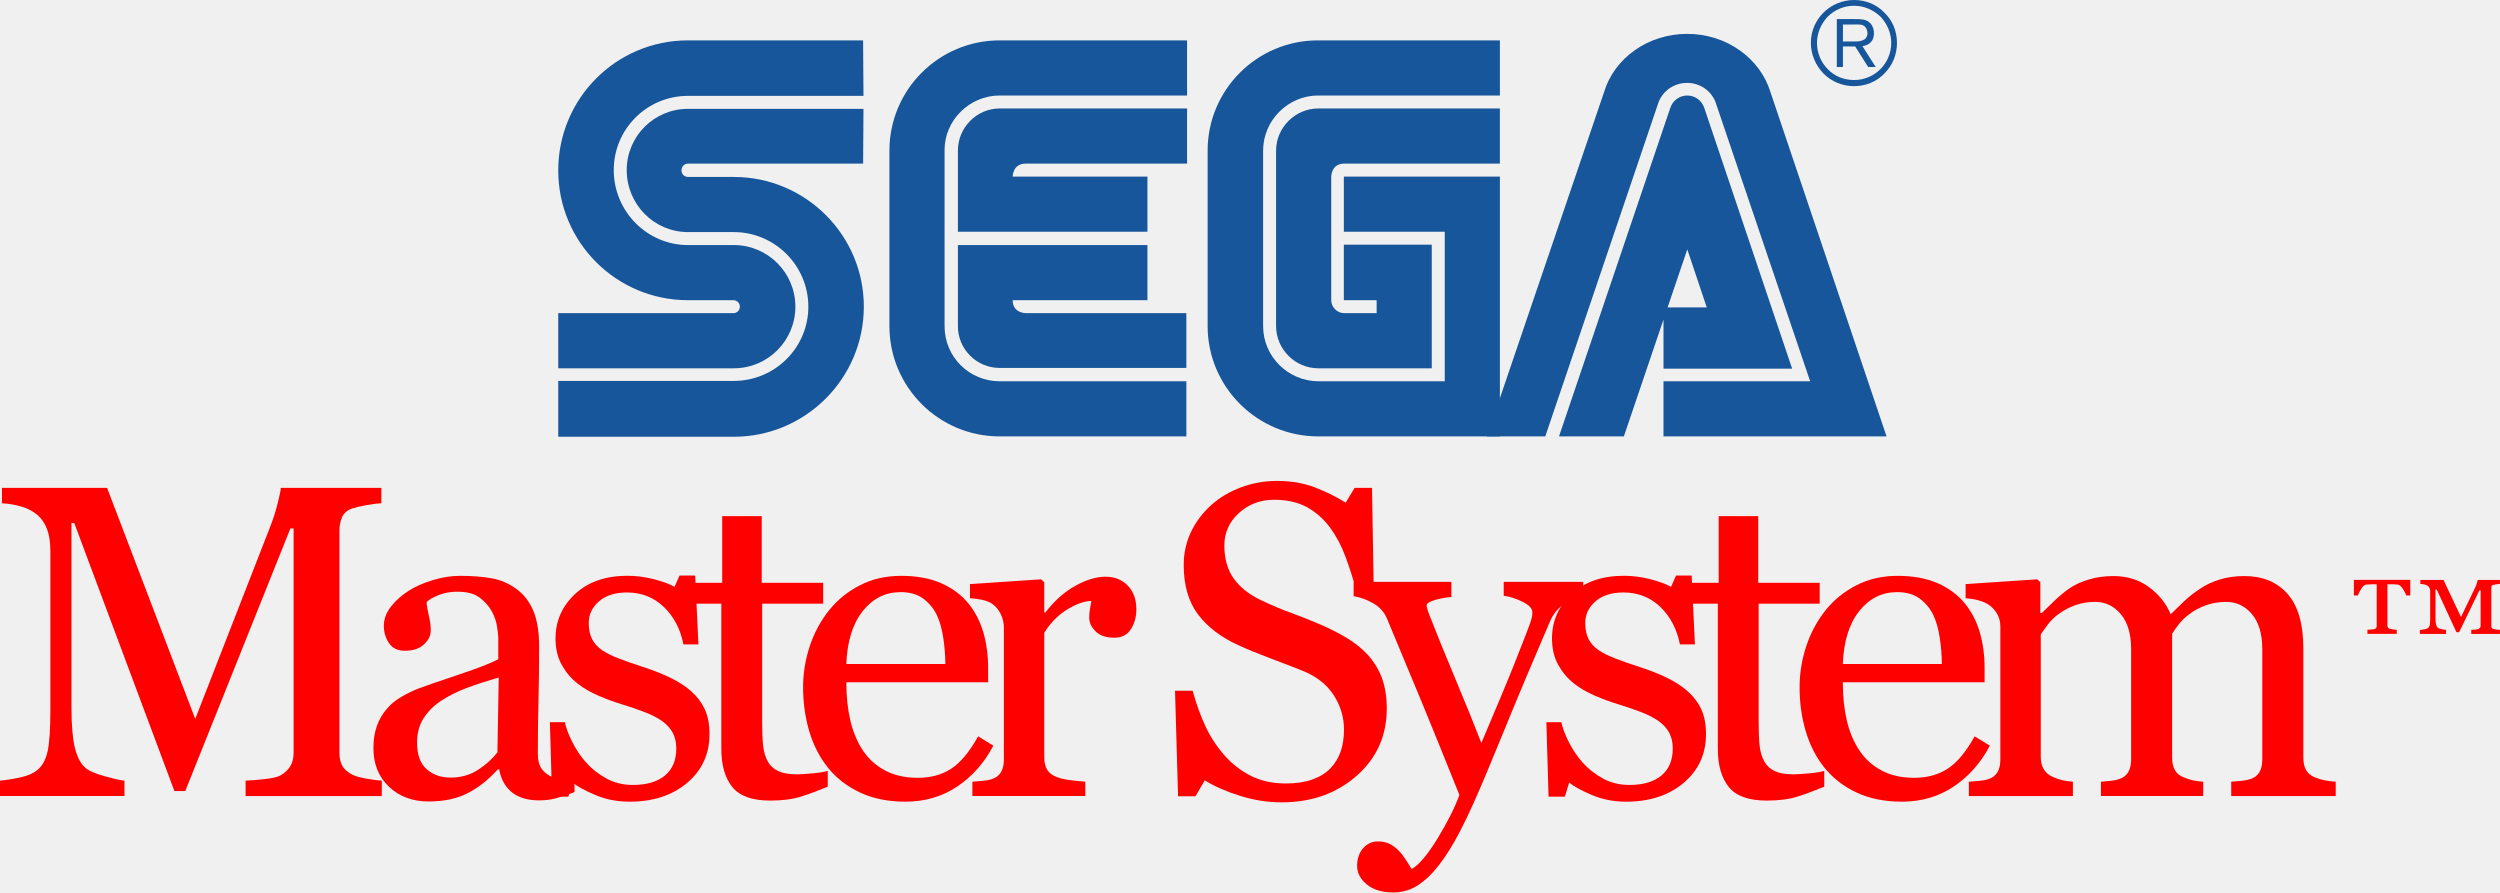
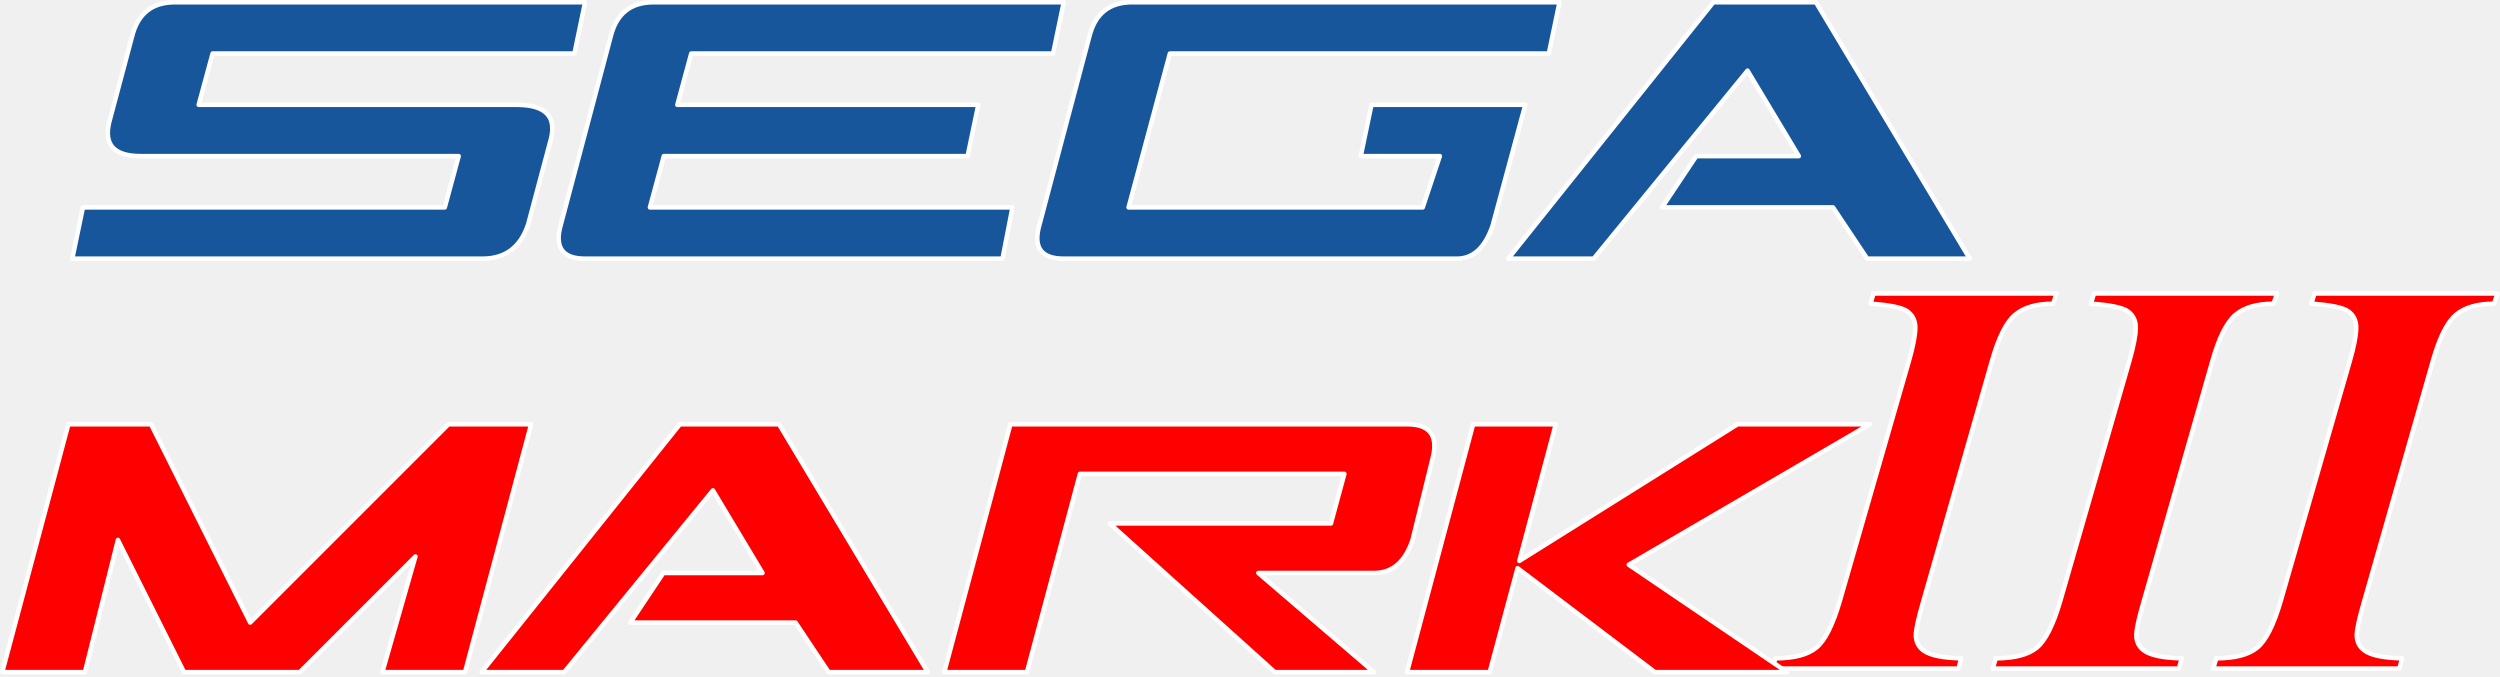
- <svg xmlns="http://www.w3.org/2000/svg" version="1.1" id="Ebene_1" x="0px" y="0px" width="566.929px" height="202.382px" viewBox="0 -0.002 566.929 202.382" enable-background="new 0 -0.002 566.929 202.382" xml:space="preserve">
+ <svg xmlns="http://www.w3.org/2000/svg" width="554px" height="150px" version="1.1" xml:space="preserve" style="fill-rule:evenodd;clip-rule:evenodd;stroke-linejoin:round;stroke-miterlimit:1.414;">
  <g>
-     <path fill="#17569B" d="M126.595,99.044h39.796c16.265,0,29.501-13.238,29.501-29.5c0-16.261-13.236-29.42-29.501-29.42h-10.376   c-0.817,0-1.474-0.652-1.474-1.471c0-0.898,0.654-1.551,1.474-1.551h39.716l0.082-12.423h-39.798   c-7.683,0-13.894,6.212-13.894,13.894c0,7.764,6.209,14.056,13.894,14.056h10.376c9.316,0,16.918,7.602,16.918,16.917   c0,9.317-7.602,16.834-16.918,16.834h-39.796V99.044L126.595,99.044z" />
-     <path fill="#17569B" d="M126.595,83.518h39.796c7.765,0,13.977-6.292,13.977-13.974s-6.211-13.974-13.977-13.974h-10.376   c-9.315,0-16.835-7.682-16.835-16.998c0-9.317,7.521-16.834,16.835-16.834h39.796l-0.082-12.585h-39.718   c-16.261,0-29.418,13.156-29.418,29.5c0,16.262,13.156,29.42,29.418,29.42h10.297c0.816,0,1.472,0.654,1.472,1.471   s-0.655,1.471-1.472,1.471h-39.716L126.595,83.518L126.595,83.518z" />
-     <path fill="#17569B" d="M226.701,86.459c-6.862,0-12.5-5.475-12.5-12.503V33.994c0-6.7,5.639-12.339,12.5-12.339h42.495V9.153   h-42.495c-13.809,0-25.005,11.196-25.005,25.007v39.796c0,13.812,11.194,25.008,25.005,25.008h42.333V86.461L226.701,86.459   L226.701,86.459z" />
-     <path fill="#17569B" d="M217.222,34.158c0-5.23,4.249-9.562,9.479-9.562h42.495V37.1h-36.609c-2.944,0-2.944,2.94-2.944,2.94   h30.563v12.504h-42.984V34.158L217.222,34.158z" />
-     <path fill="#17569B" d="M226.701,83.438c-5.229,0-9.479-4.25-9.479-9.48v-18.39h42.983V68.07h-30.562   c0,2.942,2.941,2.942,2.941,2.942h36.447v12.423L226.701,83.438L226.701,83.438z" />
-     <path fill="#17569B" d="M299.024,86.459c-6.946,0-12.586-5.64-12.586-12.503V34.16c0-6.866,5.642-12.505,12.506-12.505h41.188   V9.153h-41.271c-13.811,0-25.005,11.196-25.005,25.007v39.796c0,13.812,11.274,25.008,25.088,25.008h41.188v-58.92h-35.387v12.502   h22.883V86.46L299.024,86.459L299.024,86.459z" />
-     <path fill="#17569B" d="M289.378,73.956c0,5.23,4.334,9.563,9.563,9.563h25.741V55.488h-19.938v12.585h7.437v2.942h-7.353   c-1.637,0-2.943-1.387-2.943-2.942V40.042c0,0,0-2.943,2.943-2.943h35.301V24.595h-41.187c-5.229,0-9.563,4.332-9.563,9.563   L289.378,73.956L289.378,73.956z" />
-     <path fill="#17569B" d="M378.783,24.436c0.57-1.634,2.043-2.778,3.842-2.778c1.797,0,3.271,1.146,3.844,2.778l19.938,59.166   h-29.171V69.708h9.808l-4.414-13.159l-14.385,42.414h-14.709L378.783,24.436L378.783,24.436z" />
-     <path fill="#17569B" d="M410.492,86.459h-33.261v12.503h50.585L401.503,20.92c-2.291-7.6-9.891-13.239-18.881-13.239   c-8.986,0-16.586,5.558-18.877,13.239l-26.563,78.042h13.241l25.738-75.917c1.063-2.534,3.514-4.25,6.455-4.25   c2.862,0,5.316,1.716,6.377,4.25L410.492,86.459L410.492,86.459z" />
-     <path fill="#17569B" d="M420.46,19.531c2.613,0,5.066-0.982,6.863-2.862c1.879-1.878,2.855-4.33,2.855-6.945   c0-2.616-0.979-5.065-2.855-6.866c-1.797-1.878-4.25-2.86-6.863-2.86c-5.394,0-9.81,4.332-9.81,9.726   c0,2.615,1.063,5.065,2.856,6.945C415.393,18.551,417.843,19.531,420.46,19.531z M412.041,9.725c0-2.207,0.903-4.332,2.455-5.967   c1.549-1.552,3.676-2.452,5.965-2.452c2.207,0,4.332,0.898,5.969,2.452c1.553,1.635,2.451,3.759,2.451,5.967   c0,4.656-3.76,8.417-8.416,8.417c-2.289,0-4.418-0.818-5.967-2.452C412.944,14.136,412.041,12.013,412.041,9.725z" />
-     <path fill="#17569B" d="M417.925,10.541v4.656h-1.391V4.329h4.01c1.467,0,2.363,0,3.268,0.653c0.734,0.572,1.145,1.472,1.145,2.535   c0,2.533-2.043,2.86-2.613,2.943l3.021,4.738h-1.717l-2.941-4.656L417.925,10.541L417.925,10.541z M417.925,9.397h2.859   c0.49,0,0.895,0,1.309-0.164c1.063-0.245,1.391-0.98,1.391-1.716c0-0.247-0.082-1.063-0.654-1.554   c-0.57-0.489-1.307-0.409-2.125-0.409h-2.779V9.397L417.925,9.397z" />
-     <g id="g6708" transform="translate(-67.06981,39.50687)">
-       <g id="flowRoot6696" transform="translate(0,952.3622)">
-         <path id="path6717" fill="#FF0000" d="M153.646-811.351h-30.878v-3.498c1.118-0.029,2.554-0.146,4.31-0.347     c1.758-0.194,2.963-0.472,3.621-0.838c1.019-0.62,1.767-1.333,2.241-2.142c0.477-0.805,0.713-1.813,0.713-3.029v-50.821h-0.738     l-23.836,59.54h-2.461l-22.704-60.77h-0.64v41.712c0,4.036,0.255,7.108,0.763,9.208c0.51,2.102,1.289,3.611,2.341,4.527     c0.723,0.688,2.214,1.352,4.479,1.976s3.744,0.953,4.433,0.981v3.496H67.07v-3.496c1.479-0.129,3.028-0.375,4.653-0.735     c1.625-0.361,2.88-0.901,3.768-1.625c1.15-0.915,1.938-2.33,2.364-4.236c0.429-1.899,0.64-5.088,0.64-9.554v-35.756     c0-2.067-0.245-3.757-0.738-5.069c-0.491-1.312-1.198-2.379-2.117-3.201c-1.018-0.887-2.265-1.542-3.743-1.972     c-1.478-0.424-2.938-0.668-4.382-0.738v-3.495h23.836l19.993,52.399l17.091-43.831c0.623-1.604,1.157-3.288,1.601-5.048     c0.443-1.757,0.683-2.932,0.714-3.521h22.801v3.496c-0.919,0.034-2.094,0.183-3.521,0.444c-1.428,0.266-2.471,0.512-3.127,0.737     c-1.115,0.393-1.872,1.055-2.267,1.972c-0.395,0.919-0.591,1.919-0.591,3.003v50.379c0,1.15,0.196,2.117,0.591,2.906     c0.395,0.785,1.149,1.479,2.267,2.064c0.592,0.334,1.643,0.637,3.153,0.914c1.509,0.275,2.708,0.437,3.594,0.465v3.5h-0.004     V-811.351z" />
-         <path id="path6719" fill="#FF0000" d="M197.354-812.24c-1.542,0.563-2.895,1.01-4.062,1.356     c-1.167,0.345-2.487,0.516-3.965,0.516c-2.563,0-4.604-0.596-6.132-1.796c-1.526-1.197-2.503-2.943-2.93-5.244h-0.296     c-2.134,2.361-4.424,4.172-6.871,5.416c-2.446,1.252-5.393,1.871-8.84,1.871c-3.645,0-6.64-1.109-8.987-3.35     c-2.348-2.229-3.52-5.151-3.52-8.765c0-1.872,0.262-3.549,0.788-5.024c0.526-1.479,1.314-2.807,2.363-3.988     c0.822-0.98,1.905-1.857,3.25-2.634c1.348-0.769,2.61-1.382,3.792-1.847c1.48-0.557,4.475-1.593,8.988-3.104     c4.515-1.505,7.559-2.687,9.135-3.544v-4.874c0-0.427-0.089-1.248-0.271-2.462c-0.182-1.214-0.566-2.365-1.158-3.449     c-0.657-1.21-1.583-2.271-2.783-3.175c-1.197-0.9-2.896-1.354-5.096-1.354c-1.512,0-2.914,0.255-4.211,0.762     c-1.297,0.514-2.208,1.044-2.732,1.602c0,0.66,0.156,1.625,0.468,2.905c0.313,1.278,0.468,2.462,0.468,3.545     c0,1.15-0.518,2.2-1.553,3.15c-1.033,0.959-2.47,1.428-4.308,1.428c-1.641,0-2.848-0.578-3.621-1.747     c-0.77-1.161-1.156-2.468-1.156-3.915c0-1.509,0.533-2.955,1.601-4.335c1.067-1.378,2.454-2.608,4.163-3.691     c1.478-0.915,3.267-1.701,5.367-2.34c2.103-0.642,4.153-0.961,6.156-0.961c2.758,0,5.161,0.19,7.215,0.565     c2.053,0.381,3.915,1.191,5.59,2.439c1.673,1.217,2.946,2.866,3.816,4.948c0.87,2.088,1.305,4.77,1.305,8.053     c0,4.695-0.051,8.857-0.147,12.482c-0.1,3.63-0.146,7.595-0.146,11.896c0,1.279,0.221,2.3,0.664,3.056     c0.443,0.758,1.125,1.396,2.045,1.918c0.492,0.298,1.271,0.461,2.34,0.492c1.066,0.034,2.157,0.053,3.273,0.053v3.146H197.354z      M180.168-838.243c-2.792,0.823-5.236,1.623-7.338,2.413c-2.103,0.787-4.055,1.771-5.859,2.955     c-1.643,1.117-2.939,2.438-3.893,3.962c-0.949,1.526-1.428,3.347-1.428,5.442c0,2.729,0.714,4.728,2.143,6.009     c1.429,1.278,3.24,1.921,5.441,1.921c2.331,0,4.383-0.568,6.156-1.7c1.772-1.134,3.268-2.466,4.481-4.015L180.168-838.243z" />
-         <path id="path6721" fill="#FF0000" d="M223.777-835.139c1.346,1.182,2.381,2.546,3.104,4.084     c0.723,1.547,1.083,3.435,1.083,5.664c0,4.502-1.685,8.177-5.046,11.033c-3.366,2.854-7.727,4.285-13.076,4.285     c-2.825,0-5.427-0.512-7.807-1.529c-2.382-1.017-4.081-1.95-5.098-2.807l-0.984,3.202h-3.693l-0.492-16.896h3.397     c0.263,1.279,0.82,2.778,1.674,4.479c0.854,1.708,1.888,3.249,3.104,4.629c1.28,1.448,2.814,2.66,4.604,3.646     c1.789,0.982,3.801,1.48,6.033,1.48c3.151,0,5.582-0.715,7.29-2.146c1.706-1.426,2.562-3.471,2.562-6.133     c0-1.379-0.27-2.563-0.813-3.566c-0.542-1-1.339-1.876-2.389-2.637c-1.083-0.756-2.413-1.433-3.989-2.043     c-1.576-0.606-3.332-1.207-5.27-1.799c-1.545-0.459-3.259-1.088-5.146-1.896c-1.889-0.806-3.505-1.752-4.852-2.833     c-1.444-1.146-2.626-2.563-3.546-4.235c-0.919-1.673-1.38-3.644-1.38-5.909c0-3.973,1.479-7.336,4.433-10.097     c2.956-2.758,6.912-4.138,11.87-4.138c1.901,0,3.849,0.246,5.836,0.735c1.984,0.497,3.602,1.085,4.851,1.773l1.133-2.56h3.545     l0.738,15.608h-3.397c-0.689-3.479-2.176-6.309-4.458-8.496c-2.283-2.181-5.065-3.273-8.35-3.273     c-2.69,0-4.811,0.676-6.353,2.021c-1.543,1.351-2.314,2.975-2.314,4.876c0,1.479,0.253,2.709,0.763,3.693     c0.51,0.986,1.271,1.82,2.291,2.513c0.983,0.659,2.223,1.275,3.718,1.847c1.494,0.574,3.34,1.228,5.542,1.945     c2.167,0.688,4.211,1.497,6.131,2.412C220.946-837.273,222.528-836.252,223.777-835.139z" />
-         <path id="path6723" fill="#FF0000" d="M254.78-813.473c-2.135,0.889-4.153,1.637-6.058,2.242c-1.904,0.61-4.236,0.91-6.993,0.91     c-4.072,0-6.937-1.021-8.594-3.076c-1.659-2.051-2.488-4.951-2.488-8.69v-32.896h-8.767v-4.73h8.964v-15.118h8.963v15.118h13.937     v4.73h-13.838v27.133c0,2.039,0.073,3.738,0.222,5.101c0.147,1.362,0.5,2.558,1.058,3.569c0.525,0.953,1.314,1.676,2.364,2.166     c1.05,0.492,2.462,0.738,4.234,0.738c0.82,0,2.026-0.074,3.621-0.226c1.593-0.146,2.716-0.332,3.374-0.565L254.78-813.473     L254.78-813.473z" />
-         <path id="path6725" fill="#FF0000" d="M292.331-822.777c-2.035,3.875-4.76,6.961-8.175,9.258     c-3.414,2.299-7.338,3.444-11.77,3.444c-3.906,0-7.329-0.688-10.27-2.067c-2.937-1.377-5.358-3.252-7.264-5.613     c-1.903-2.362-3.324-5.119-4.26-8.271c-0.937-3.154-1.403-6.479-1.403-9.996c0-3.151,0.501-6.246,1.502-9.285     c1.002-3.032,2.471-5.768,4.408-8.198c1.872-2.327,4.194-4.209,6.968-5.64c2.775-1.429,5.887-2.142,9.334-2.142     c3.545,0,6.582,0.562,9.109,1.674c2.529,1.118,4.58,2.644,6.156,4.578c1.511,1.844,2.635,4.012,3.374,6.504     c0.737,2.494,1.108,5.205,1.108,8.123v3.251h-32.157c0,3.188,0.303,6.076,0.909,8.67c0.609,2.595,1.568,4.875,2.882,6.847     c1.278,1.905,2.953,3.406,5.022,4.506c2.067,1.104,4.53,1.646,7.387,1.646c2.922,0,5.441-0.68,7.559-2.047     c2.12-1.354,4.163-3.813,6.132-7.357L292.331-822.777z M281.447-841.294c0-1.839-0.155-3.808-0.467-5.909     c-0.313-2.102-0.813-3.857-1.502-5.271c-0.754-1.507-1.789-2.734-3.104-3.693c-1.312-0.949-3.005-1.427-5.071-1.427     c-3.449,0-6.313,1.436-8.595,4.311c-2.28,2.873-3.52,6.868-3.717,11.988L281.447-841.294L281.447-841.294z" />
-         <path id="path6727" fill="#FF0000" d="M324.761-853.657c0,1.673-0.411,3.16-1.23,4.457c-0.82,1.3-2.083,1.944-3.79,1.944     c-1.841,0-3.243-0.477-4.214-1.43c-0.967-0.949-1.452-2.001-1.452-3.149c0-0.723,0.057-1.379,0.172-1.971     c0.114-0.594,0.221-1.185,0.319-1.773c-1.542,0-3.35,0.623-5.417,1.871c-2.068,1.25-3.824,3.021-5.271,5.317v28.268     c0,1.154,0.224,2.088,0.666,2.811c0.442,0.725,1.141,1.265,2.092,1.625c0.822,0.33,1.881,0.574,3.176,0.734     c1.299,0.17,2.422,0.281,3.376,0.348v3.25h-25.61v-3.25c0.756-0.065,1.536-0.127,2.339-0.195     c0.805-0.063,1.502-0.194,2.094-0.397c0.918-0.295,1.601-0.812,2.043-1.549c0.443-0.738,0.664-1.699,0.664-2.879v-29.992     c0-1.017-0.238-2.021-0.713-3.004c-0.476-0.986-1.143-1.772-1.996-2.364c-0.622-0.396-1.359-0.678-2.215-0.862     c-0.854-0.177-1.773-0.3-2.758-0.367v-3.202l16.152-1.084l0.689,0.689v6.846h0.246c2.038-2.661,4.304-4.679,6.797-6.057     c2.496-1.381,4.777-2.069,6.845-2.069c2.069,0,3.752,0.675,5.049,2.021C324.114-857.726,324.761-855.922,324.761-853.657     L324.761-853.657z" />
-         <path id="path6729" fill="#FF0000" d="M377.213-843.412c1.476,1.646,2.565,3.441,3.271,5.395     c0.709,1.955,1.063,4.229,1.063,6.819c0,6.177-2.286,11.267-6.848,15.269c-4.563,4.008-10.226,6.006-16.989,6.006     c-3.12,0-6.236-0.479-9.356-1.45c-3.119-0.966-5.812-2.144-8.077-3.521l-2.117,3.597h-3.938l-0.689-23.935h3.988     c0.821,2.953,1.782,5.625,2.882,8.002c1.102,2.385,2.554,4.604,4.359,6.674c1.707,1.939,3.701,3.48,5.981,4.629     c2.283,1.151,4.934,1.723,7.951,1.723c2.267,0,4.242-0.294,5.936-0.886c1.691-0.593,3.064-1.433,4.112-2.513     c1.05-1.084,1.827-2.354,2.34-3.815c0.511-1.458,0.765-3.144,0.765-5.05c0-2.784-0.787-5.392-2.361-7.807     c-1.575-2.414-3.922-4.242-7.045-5.49c-2.135-0.854-4.58-1.799-7.338-2.832c-2.756-1.033-5.138-2.01-7.14-2.933     c-3.938-1.771-7.002-4.094-9.186-6.968c-2.184-2.871-3.273-6.626-3.273-11.256c0-2.655,0.542-5.135,1.624-7.436     c1.084-2.296,2.625-4.352,4.629-6.156c1.904-1.704,4.154-3.045,6.747-4.014c2.593-0.968,5.304-1.452,8.125-1.452     c3.218,0,6.099,0.49,8.644,1.479c2.543,0.982,4.869,2.136,6.967,3.443l2.021-3.349h3.94l0.396,23.195h-3.988     c-0.719-2.659-1.533-5.199-2.438-7.636c-0.901-2.427-2.073-4.629-3.521-6.598c-1.41-1.901-3.135-3.426-5.168-4.559     c-2.037-1.13-4.533-1.699-7.485-1.699c-3.117,0-5.778,1.005-7.979,3.003c-2.2,2.008-3.3,4.452-3.3,7.338     c0,3.023,0.705,5.525,2.118,7.512c1.411,1.987,3.465,3.619,6.155,4.898c2.397,1.15,4.751,2.142,7.063,2.976     c2.315,0.84,4.557,1.737,6.723,2.687c1.973,0.854,3.865,1.823,5.688,2.908C374.28-846.12,375.864-844.857,377.213-843.412     L377.213-843.412z" />
-         <path id="path6731" fill="#FF0000" d="M374.825-795.494c0-1.641,0.447-2.979,1.354-4.016c0.9-1.035,2.023-1.551,3.373-1.551     c1.049,0,1.951,0.192,2.709,0.592c0.754,0.396,1.428,0.906,2.02,1.524c0.492,0.49,1.021,1.167,1.576,2.019     c0.559,0.857,1.002,1.564,1.328,2.119c1.645-0.887,3.604-3.203,5.889-6.942c2.277-3.745,3.936-7.022,4.947-9.853     c-3.123-7.778-5.941-14.737-8.471-20.881c-2.529-6.139-5.172-12.49-7.928-19.061c-0.623-1.506-1.676-2.685-3.152-3.522     c-1.477-0.838-2.955-1.369-4.434-1.602v-3.25H396.2v3.447c-0.988,0.034-2.168,0.241-3.547,0.615     c-1.379,0.38-2.068,0.813-2.068,1.305c0,0.196,0.073,0.527,0.223,0.985c0.147,0.461,0.317,0.938,0.519,1.427     c1.247,3.251,3.147,7.941,5.712,14.062c2.564,6.128,4.548,11.023,5.958,14.702c1.479-3.515,3.015-7.147,4.604-10.907     c1.594-3.76,3.379-8.199,5.346-13.322c0.23-0.621,0.563-1.481,0.982-2.583c0.426-1.101,0.643-2.045,0.643-2.832     c0-0.852-0.744-1.65-2.24-2.39c-1.496-0.736-2.913-1.19-4.262-1.356v-3.151h18.025v3.057c-0.986,0.167-2.287,0.731-3.892,1.697     c-1.61,0.972-2.81,2.341-3.597,4.112c-3.908,9.063-7.385,17.319-10.416,24.772c-3.039,7.454-5.344,12.937-6.918,16.446     c-2.07,4.603-3.916,8.185-5.541,10.763c-1.625,2.58-3.213,4.604-4.754,6.08c-1.512,1.381-2.881,2.311-4.109,2.785     s-2.508,0.714-3.813,0.714c-2.563,0-4.574-0.606-6.035-1.819C375.554-792.519,374.825-793.919,374.825-795.494L374.825-795.494z" />
-         <path id="path6733" fill="#FF0000" d="M449.757-835.139c1.342,1.182,2.379,2.546,3.102,4.084     c0.723,1.547,1.082,3.435,1.082,5.664c0,4.502-1.684,8.177-5.045,11.033c-3.369,2.854-7.726,4.285-13.078,4.285     c-2.82,0-5.428-0.512-7.803-1.529c-2.384-1.017-4.082-1.95-5.1-2.807l-0.986,3.202h-3.693l-0.491-16.896h3.397     c0.26,1.279,0.817,2.778,1.676,4.479c0.854,1.708,1.886,3.249,3.104,4.629c1.278,1.448,2.812,2.66,4.604,3.646     c1.787,0.982,3.798,1.48,6.031,1.48c3.15,0,5.582-0.715,7.289-2.146c1.703-1.426,2.561-3.471,2.561-6.133     c0-1.379-0.271-2.563-0.813-3.566c-0.543-1-1.34-1.876-2.392-2.637c-1.08-0.756-2.411-1.433-3.985-2.043     c-1.576-0.606-3.334-1.207-5.272-1.799c-1.546-0.459-3.261-1.088-5.146-1.896c-1.892-0.806-3.504-1.752-4.851-2.833     c-1.442-1.146-2.629-2.563-3.548-4.235c-0.922-1.673-1.379-3.644-1.379-5.909c0-3.973,1.48-7.336,4.436-10.097     c2.956-2.758,6.906-4.138,11.867-4.138c1.902,0,3.852,0.246,5.834,0.735c1.984,0.497,3.605,1.085,4.854,1.773l1.135-2.56h3.543     l0.738,15.608h-3.397c-0.688-3.479-2.177-6.309-4.452-8.496c-2.287-2.181-5.064-3.273-8.352-3.273     c-2.692,0-4.813,0.676-6.354,2.021c-1.544,1.351-2.313,2.975-2.313,4.876c0,1.479,0.252,2.709,0.763,3.693     c0.51,0.986,1.272,1.82,2.29,2.513c0.986,0.659,2.229,1.275,3.722,1.847c1.488,0.574,3.339,1.228,5.539,1.945     c2.171,0.688,4.212,1.497,6.134,2.412C446.922-837.273,448.507-836.252,449.757-835.139L449.757-835.139z" />
-         <path id="path6735" fill="#FF0000" d="M480.756-813.473c-2.132,0.889-4.151,1.637-6.06,2.242c-1.901,0.61-4.23,0.91-6.989,0.91     c-4.071,0-6.937-1.021-8.595-3.076c-1.658-2.051-2.487-4.951-2.487-8.69v-32.896h-8.765v-4.73h8.959v-15.118h8.966v15.118h13.937     v4.73h-13.84v27.133c0,2.039,0.075,3.738,0.223,5.101s0.502,2.558,1.064,3.569c0.521,0.953,1.313,1.676,2.357,2.166     c1.051,0.492,2.463,0.738,4.234,0.738c0.821,0,2.027-0.074,3.62-0.226c1.593-0.146,2.718-0.332,3.374-0.565L480.756-813.473     L480.756-813.473z" />
-         <path id="path6737" fill="#FF0000" d="M518.308-822.777c-2.033,3.875-4.76,6.961-8.176,9.258     c-3.414,2.299-7.338,3.444-11.771,3.444c-3.898,0-7.326-0.688-10.266-2.067c-2.938-1.377-5.357-3.252-7.268-5.613     c-1.9-2.362-3.324-5.119-4.26-8.271c-0.938-3.154-1.401-6.479-1.401-9.996c0-3.151,0.504-6.246,1.501-9.285     c1.001-3.032,2.473-5.768,4.408-8.198c1.869-2.327,4.193-4.209,6.968-5.64c2.772-1.429,5.886-2.142,9.329-2.142     c3.549,0,6.584,0.562,9.111,1.674c2.529,1.118,4.58,2.644,6.156,4.578c1.512,1.844,2.635,4.012,3.375,6.504     c0.734,2.494,1.104,5.205,1.104,8.123v3.251h-32.154c0,3.188,0.305,6.076,0.91,8.67c0.604,2.595,1.564,4.875,2.883,6.847     c1.275,1.905,2.957,3.406,5.02,4.506c2.066,1.104,4.527,1.646,7.389,1.646c2.924,0,5.439-0.68,7.561-2.047     c2.117-1.354,4.162-3.813,6.135-7.357L518.308-822.777z M507.423-841.294c0-1.839-0.154-3.808-0.467-5.909     c-0.309-2.102-0.813-3.857-1.502-5.271c-0.752-1.507-1.785-2.734-3.102-3.693c-1.316-0.949-3.006-1.427-5.074-1.427     c-3.445,0-6.313,1.436-8.594,4.311c-2.279,2.873-3.521,6.868-3.718,11.988L507.423-841.294L507.423-841.294z" />
-         <path id="path6739" fill="#FF0000" d="M596.737-811.351h-23.689v-3.254c0.756-0.063,1.52-0.127,2.291-0.193     c0.77-0.064,1.449-0.196,2.041-0.396c0.918-0.297,1.602-0.813,2.045-1.551c0.445-0.736,0.666-1.7,0.666-2.879v-25.068     c0-3.412-0.781-6.048-2.342-7.903c-1.561-1.854-3.502-2.782-5.832-2.782c-1.609,0-3.121,0.243-4.531,0.736     c-1.412,0.491-2.709,1.18-3.889,2.068c-0.957,0.726-1.752,1.501-2.395,2.339c-0.639,0.838-1.123,1.538-1.453,2.092v28.021     c0,1.154,0.199,2.096,0.594,2.834c0.396,0.736,1.064,1.307,2.02,1.699c0.756,0.296,1.438,0.518,2.045,0.665     c0.605,0.146,1.402,0.256,2.387,0.319v3.25h-23.189v-3.25c0.756-0.063,1.479-0.129,2.188-0.195     c0.703-0.063,1.355-0.195,1.941-0.398c0.922-0.295,1.602-0.813,2.045-1.55c0.445-0.737,0.67-1.698,0.67-2.882v-25.066     c0-3.412-0.783-6.047-2.346-7.903c-1.557-1.854-3.504-2.783-5.83-2.783c-1.609,0-3.123,0.256-4.533,0.766     c-1.412,0.515-2.709,1.208-3.891,2.094c-0.951,0.724-1.756,1.536-2.412,2.437c-0.656,0.908-1.148,1.586-1.48,2.044v27.825     c0,1.117,0.232,2.055,0.691,2.807c0.459,0.76,1.146,1.331,2.063,1.727c0.689,0.33,1.398,0.572,2.117,0.735     c0.729,0.167,1.527,0.281,2.414,0.347v3.252H513.55v-3.252c0.756-0.063,1.535-0.127,2.344-0.195     c0.801-0.061,1.496-0.194,2.092-0.396c0.918-0.295,1.602-0.813,2.041-1.552c0.443-0.735,0.664-1.696,0.664-2.88v-30.188     c0-1.048-0.232-1.994-0.713-2.83c-0.477-0.84-1.141-1.555-1.992-2.146c-0.625-0.396-1.395-0.715-2.313-0.959     c-0.92-0.248-1.871-0.399-2.857-0.471v-3.199l16.254-1.083l0.688,0.688v6.943h0.346c0.82-0.816,1.822-1.79,3.004-2.906     c1.186-1.111,2.283-2.021,3.301-2.707c1.148-0.786,2.588-1.441,4.314-1.971c1.721-0.521,3.586-0.788,5.588-0.788     c3.15,0,5.857,0.847,8.125,2.535c2.27,1.693,3.895,3.737,4.875,6.133c1.184-1.146,2.227-2.156,3.129-3.028     c0.902-0.868,2.094-1.796,3.57-2.782c1.25-0.854,2.715-1.543,4.408-2.069c1.688-0.521,3.566-0.788,5.639-0.788     c4.104,0,7.354,1.352,9.754,4.037c2.393,2.694,3.592,6.834,3.592,12.415v24.671c0,1.151,0.195,2.092,0.596,2.832     c0.395,0.735,1.064,1.31,2.02,1.698c0.756,0.296,1.5,0.518,2.238,0.667c0.74,0.145,1.566,0.254,2.488,0.317v3.252h-0.006     V-811.351z" />
-       </g>
-       <g id="text6704" transform="scale(1.026764,0.9739338)">
-         <path id="path6742" fill="#FF0000" d="M617.473,107.038h-6.346v-0.956c0.192,0,0.472-0.028,0.835-0.05     c0.36-0.028,0.597-0.072,0.721-0.133c0.2-0.131,0.333-0.246,0.403-0.329c0.072-0.086,0.11-0.223,0.11-0.404v-8.27h-0.276     l-4.474,9.736h-0.594l-4.35-9.924h-0.272v6.679c0,0.644,0.04,1.136,0.12,1.476c0.082,0.334,0.215,0.589,0.415,0.761     c0.156,0.097,0.428,0.2,0.805,0.301c0.38,0.105,0.711,0.157,0.991,0.157v0.956h-5.781v-0.915     c0.198-0.034,0.487-0.084,0.871-0.135c0.384-0.056,0.675-0.147,0.871-0.288c0.209-0.152,0.348-0.378,0.422-0.657     c0.072-0.286,0.108-0.807,0.108-1.576v-6.368c0-0.293-0.046-0.533-0.135-0.732c-0.091-0.199-0.224-0.37-0.396-0.513     c-0.188-0.145-0.419-0.257-0.69-0.32c-0.272-0.07-0.594-0.114-0.947-0.14v-0.935h5.106l3.869,8.655l3.23-7.096     c0.133-0.31,0.234-0.597,0.301-0.873c0.068-0.275,0.126-0.502,0.154-0.686h4.919v0.935c-0.205,0-0.477,0.044-0.795,0.09     c-0.329,0.05-0.554,0.098-0.691,0.145c-0.186,0.035-0.301,0.119-0.346,0.259c-0.049,0.13-0.074,0.268-0.074,0.406v8.877     c0,0.169,0.027,0.31,0.074,0.411c0.048,0.1,0.164,0.201,0.346,0.285c0.124,0.034,0.339,0.083,0.632,0.13     c0.302,0.058,0.586,0.09,0.854,0.09v0.956L617.473,107.038L617.473,107.038z M597.661,98.086h-0.881     c-0.127-0.405-0.369-0.909-0.744-1.519c-0.377-0.602-0.736-0.944-1.098-1.017c-0.261-0.024-0.529-0.04-0.786-0.056     c-0.259,0-0.472-0.023-0.643-0.023h-0.898v9.611c0,0.17,0.029,0.315,0.086,0.43c0.055,0.116,0.183,0.22,0.375,0.306     c0.124,0.039,0.348,0.085,0.679,0.154c0.333,0.068,0.637,0.098,0.913,0.098v0.957h-6.471v-0.957c0.243,0,0.546-0.026,0.902-0.062     c0.356-0.041,0.59-0.08,0.692-0.115c0.186-0.061,0.306-0.159,0.369-0.296c0.061-0.13,0.089-0.268,0.089-0.403v-9.72h-0.9     c-0.183,0-0.426,0-0.73,0.028c-0.304,0.024-0.538,0.031-0.696,0.044c-0.379,0.059-0.75,0.399-1.111,1.017     c-0.363,0.62-0.603,1.125-0.727,1.515h-0.881v-3.635h12.456L597.661,98.086L597.661,98.086z" />
-       </g>
+     <g transform="matrix(1.07269,0,0,1.07269,9.99429,16.6894)">
+       <path d="M377.098,47.184l0.628,-2.114l37.828,0l-0.742,2.114c-3.429,0 -6.048,0.762 -7.857,2.286c-1.81,1.524 -3.4,4.704 -4.772,9.542l-14.171,49.6c-1.029,3.504 -1.543,5.847 -1.543,7.028c0,1.372 0.533,2.438 1.6,3.2c1.372,0.991 3.962,1.524 7.771,1.6l-0.571,2.114l-38.457,0l0.629,-2.114c3.848,0 6.667,-0.733 8.457,-2.2c1.79,-1.466 3.409,-4.676 4.857,-9.628l14.286,-49.6c0.876,-3.047 1.314,-5.352 1.314,-6.914c0,-1.409 -0.533,-2.514 -1.6,-3.314c-1.067,-0.8 -3.619,-1.333 -7.657,-1.6Z" style="fill:none;" />
+       <path d="M422.64,47.184l0.629,-2.114l37.828,0l-0.743,2.114c-3.429,0 -6.048,0.762 -7.857,2.286c-1.81,1.524 -3.4,4.704 -4.772,9.542l-14.171,49.6c-1.028,3.504 -1.543,5.847 -1.543,7.028c0,1.372 0.534,2.438 1.6,3.2c1.372,0.991 3.962,1.524 7.772,1.6l-0.572,2.114l-38.456,0l0.628,-2.114c3.848,0 6.667,-0.733 8.457,-2.2c1.791,-1.466 3.41,-4.676 4.857,-9.628l14.286,-49.6c0.876,-3.047 1.314,-5.352 1.314,-6.914c0,-1.409 -0.533,-2.514 -1.6,-3.314c-1.067,-0.8 -3.619,-1.333 -7.657,-1.6Z" style="fill:none;" />
+       <path d="M468.182,47.184l0.629,-2.114l37.828,0l-0.743,2.114c-3.428,0 -6.047,0.762 -7.857,2.286c-1.809,1.524 -3.4,4.704 -4.771,9.542l-14.172,49.6c-1.028,3.504 -1.542,5.847 -1.542,7.028c0,1.372 0.533,2.438 1.6,3.2c1.371,0.991 3.961,1.524 7.771,1.6l-0.572,2.114l-38.456,0l0.628,-2.114c3.848,0 6.667,-0.733 8.457,-2.2c1.791,-1.466 3.41,-4.676 4.858,-9.628l14.285,-49.6c0.876,-3.047 1.314,-5.352 1.314,-6.914c0,-1.409 -0.533,-2.514 -1.6,-3.314c-1.066,-0.8 -3.619,-1.333 -7.657,-1.6Z" style="fill:none;" />
+       <path d="M377.098,47.184l0.628,-2.114l37.828,0l-0.742,2.114c-3.429,0 -6.048,0.762 -7.857,2.286c-1.81,1.524 -3.4,4.704 -4.772,9.542l-14.171,49.6c-1.029,3.504 -1.543,5.847 -1.543,7.028c0,1.372 0.533,2.438 1.6,3.2c1.372,0.991 3.962,1.524 7.771,1.6l-0.571,2.114l-38.457,0l0.629,-2.114c3.848,0 6.667,-0.733 8.457,-2.2c1.79,-1.466 3.409,-4.676 4.857,-9.628l14.286,-49.6c0.876,-3.047 1.314,-5.352 1.314,-6.914c0,-1.409 -0.533,-2.514 -1.6,-3.314c-1.067,-0.8 -3.619,-1.333 -7.657,-1.6Z" style="fill:#f00;fill-rule:nonzero;stroke:#fff;stroke-width:0.93px;" />
+       <path d="M422.64,47.184l0.629,-2.114l37.828,0l-0.743,2.114c-3.429,0 -6.048,0.762 -7.857,2.286c-1.81,1.524 -3.4,4.704 -4.772,9.542l-14.171,49.6c-1.028,3.504 -1.543,5.847 -1.543,7.028c0,1.372 0.534,2.438 1.6,3.2c1.372,0.991 3.962,1.524 7.772,1.6l-0.572,2.114l-38.456,0l0.628,-2.114c3.848,0 6.667,-0.733 8.457,-2.2c1.791,-1.466 3.41,-4.676 4.857,-9.628l14.286,-49.6c0.876,-3.047 1.314,-5.352 1.314,-6.914c0,-1.409 -0.533,-2.514 -1.6,-3.314c-1.067,-0.8 -3.619,-1.333 -7.657,-1.6Z" style="fill:#f00;fill-rule:nonzero;stroke:#fff;stroke-width:0.93px;" />
+       <path d="M468.182,47.184l0.629,-2.114l37.828,0l-0.743,2.114c-3.428,0 -6.047,0.762 -7.857,2.286c-1.809,1.524 -3.4,4.704 -4.771,9.542l-14.172,49.6c-1.028,3.504 -1.542,5.847 -1.542,7.028c0,1.372 0.533,2.438 1.6,3.2c1.371,0.991 3.961,1.524 7.771,1.6l-0.572,2.114l-38.456,0l0.628,-2.114c3.848,0 6.667,-0.733 8.457,-2.2c1.791,-1.466 3.41,-4.676 4.858,-9.628l14.285,-49.6c0.876,-3.047 1.314,-5.352 1.314,-6.914c0,-1.409 -0.533,-2.514 -1.6,-3.314c-1.066,-0.8 -3.619,-1.333 -7.657,-1.6Z" style="fill:#f00;fill-rule:nonzero;stroke:#fff;stroke-width:0.93px;" />
+     </g>
+     <g transform="matrix(0.667626,0,0,0.667626,-82.8111,67.1292)">
+       <path d="M124.787,122.554l21.943,-82.284l27.428,0l32.914,65.828l65.827,-65.828l27.428,0l-21.942,82.284l-27.428,0l10.971,-38.399l-38.399,38.399l-38.4,0l-21.942,-43.885l-10.972,43.885l-27.428,0Z" style="fill:none;" />
+       <path d="M283.871,122.554l65.827,-82.284l32.914,0l49.371,82.284l-32.914,0l-10.971,-16.456l-54.857,0l10.972,-16.457l32.913,0l-16.456,-27.429l-49.371,60.342l-27.428,0Z" style="fill:none;" />
+       <path d="M459.411,40.27l131.655,0c7.315,0 10.21,3.505 8.686,10.514l-6.857,27.885c-2.438,7.315 -6.705,10.972 -12.8,10.972l-38.399,0l38.399,32.913l-32.914,0l-54.856,-49.37l73.485,0l4.457,-16.457l-87.771,0l-17.599,65.827l-27.429,0l21.943,-82.284Z" style="fill:none;" />
+       <path d="M591.066,122.554l21.943,-82.284l27.428,0l-12.114,45.371l72.456,-45.371l43.885,0l-79.999,46.628l52.571,35.656l-43.885,0l-45.599,-34.513l-9.257,34.513l-27.429,0Z" style="fill:none;" />
+       <path d="M124.787,122.554l21.943,-82.284l27.428,0l32.914,65.828l65.827,-65.828l27.428,0l-21.942,82.284l-27.428,0l10.971,-38.399l-38.399,38.399l-38.4,0l-21.942,-43.885l-10.972,43.885l-27.428,0Z" style="fill:#f00;fill-rule:nonzero;stroke:#fff;stroke-width:1.5px;" />
+       <path d="M283.871,122.554l65.827,-82.284l32.914,0l49.371,82.284l-32.914,0l-10.971,-16.456l-54.857,0l10.972,-16.457l32.913,0l-16.456,-27.429l-49.371,60.342l-27.428,0Z" style="fill:#f00;fill-rule:nonzero;stroke:#fff;stroke-width:1.5px;" />
+       <path d="M459.411,40.27l131.655,0c7.315,0 10.21,3.505 8.686,10.514l-6.857,27.885c-2.438,7.315 -6.705,10.972 -12.8,10.972l-38.399,0l38.399,32.913l-32.914,0l-54.856,-49.37l73.485,0l4.457,-16.457l-87.771,0l-17.599,65.827l-27.429,0l21.943,-82.284Z" style="fill:#f00;fill-rule:nonzero;stroke:#fff;stroke-width:1.5px;" />
+       <path d="M591.066,122.554l21.943,-82.284l27.428,0l-12.114,45.371l72.456,-45.371l43.885,0l-79.999,46.628l52.571,35.656l-43.885,0l-45.599,-34.513l-9.257,34.513l-27.429,0Z" style="fill:#f00;fill-rule:nonzero;stroke:#fff;stroke-width:1.5px;" />
+     </g>
+     <g transform="matrix(0.690562,0,0,0.690562,-68.2645,-27.3088)">
+       <path d="M133.93,78.669l7.314,-27.428c1.829,-7.314 6.4,-10.971 13.714,-10.971l131.655,0l-3.428,16.457l-116.113,0l-4.457,16.457l102.056,0c9.143,0 12.8,3.657 10.971,10.971l-7.314,27.428c-2.438,7.314 -7.314,10.971 -14.628,10.971l-131.656,0l3.429,-16.456l116.112,0l4.458,-16.457l-102.056,0c-8.533,0 -11.886,-3.657 -10.057,-10.972Z" style="fill:none;" />
+       <path d="M278.842,111.583l16,-60.342c1.828,-7.314 6.4,-10.971 13.714,-10.971l131.655,0l-3.428,16.457l-116.113,0l-4.457,16.457l96.57,0l-3.428,16.457l-97.485,0l-4.457,16.457l116.341,0l-3.2,16.456l-133.941,0c-7.314,0 -9.904,-3.657 -7.771,-10.971Z" style="fill:none;" />
+       <path d="M432.44,111.583l16,-60.342c1.828,-7.314 6.4,-10.971 13.714,-10.971l137.141,0l-3.429,16.457l-121.598,0l-13.257,49.371l94.399,0l5.485,-16.457l-25.371,0l3.429,-16.457l49.371,0l-10.515,38.856c-2.438,7.01 -6.247,10.514 -11.428,10.514l-126.17,0c-7.314,0 -9.904,-3.657 -7.771,-10.971Z" style="fill:none;" />
+       <path d="M582.838,122.554l65.828,-82.284l32.913,0l49.371,82.284l-32.914,0l-10.971,-16.456l-54.856,0l10.971,-16.457l32.914,0l-16.457,-27.429l-49.371,60.342l-27.428,0Z" style="fill:none;" />
+       <path d="M133.93,78.669l7.314,-27.428c1.829,-7.314 6.4,-10.971 13.714,-10.971l131.655,0l-3.428,16.457l-116.113,0l-4.457,16.457l102.056,0c9.143,0 12.8,3.657 10.971,10.971l-7.314,27.428c-2.438,7.314 -7.314,10.971 -14.628,10.971l-131.656,0l3.429,-16.456l116.112,0l4.458,-16.457l-102.056,0c-8.533,0 -11.886,-3.657 -10.057,-10.972Z" style="fill:#17569b;fill-rule:nonzero;stroke:#fff;stroke-width:1.45px;" />
+       <path d="M278.842,111.583l16,-60.342c1.828,-7.314 6.4,-10.971 13.714,-10.971l131.655,0l-3.428,16.457l-116.113,0l-4.457,16.457l96.57,0l-3.428,16.457l-97.485,0l-4.457,16.457l116.341,0l-3.2,16.456l-133.941,0c-7.314,0 -9.904,-3.657 -7.771,-10.971Z" style="fill:#17569b;fill-rule:nonzero;stroke:#fff;stroke-width:1.45px;" />
+       <path d="M432.44,111.583l16,-60.342c1.828,-7.314 6.4,-10.971 13.714,-10.971l137.141,0l-3.429,16.457l-121.598,0l-13.257,49.371l94.399,0l5.485,-16.457l-25.371,0l3.429,-16.457l49.371,0l-10.515,38.856c-2.438,7.01 -6.247,10.514 -11.428,10.514l-126.17,0c-7.314,0 -9.904,-3.657 -7.771,-10.971Z" style="fill:#17569b;fill-rule:nonzero;stroke:#fff;stroke-width:1.45px;" />
+       <path d="M582.838,122.554l65.828,-82.284l32.913,0l49.371,82.284l-32.914,0l-10.971,-16.456l-54.856,0l10.971,-16.457l32.914,0l-16.457,-27.429l-49.371,60.342l-27.428,0Z" style="fill:#17569b;fill-rule:nonzero;stroke:#fff;stroke-width:1.45px;" />
    </g>
  </g>
</svg>
